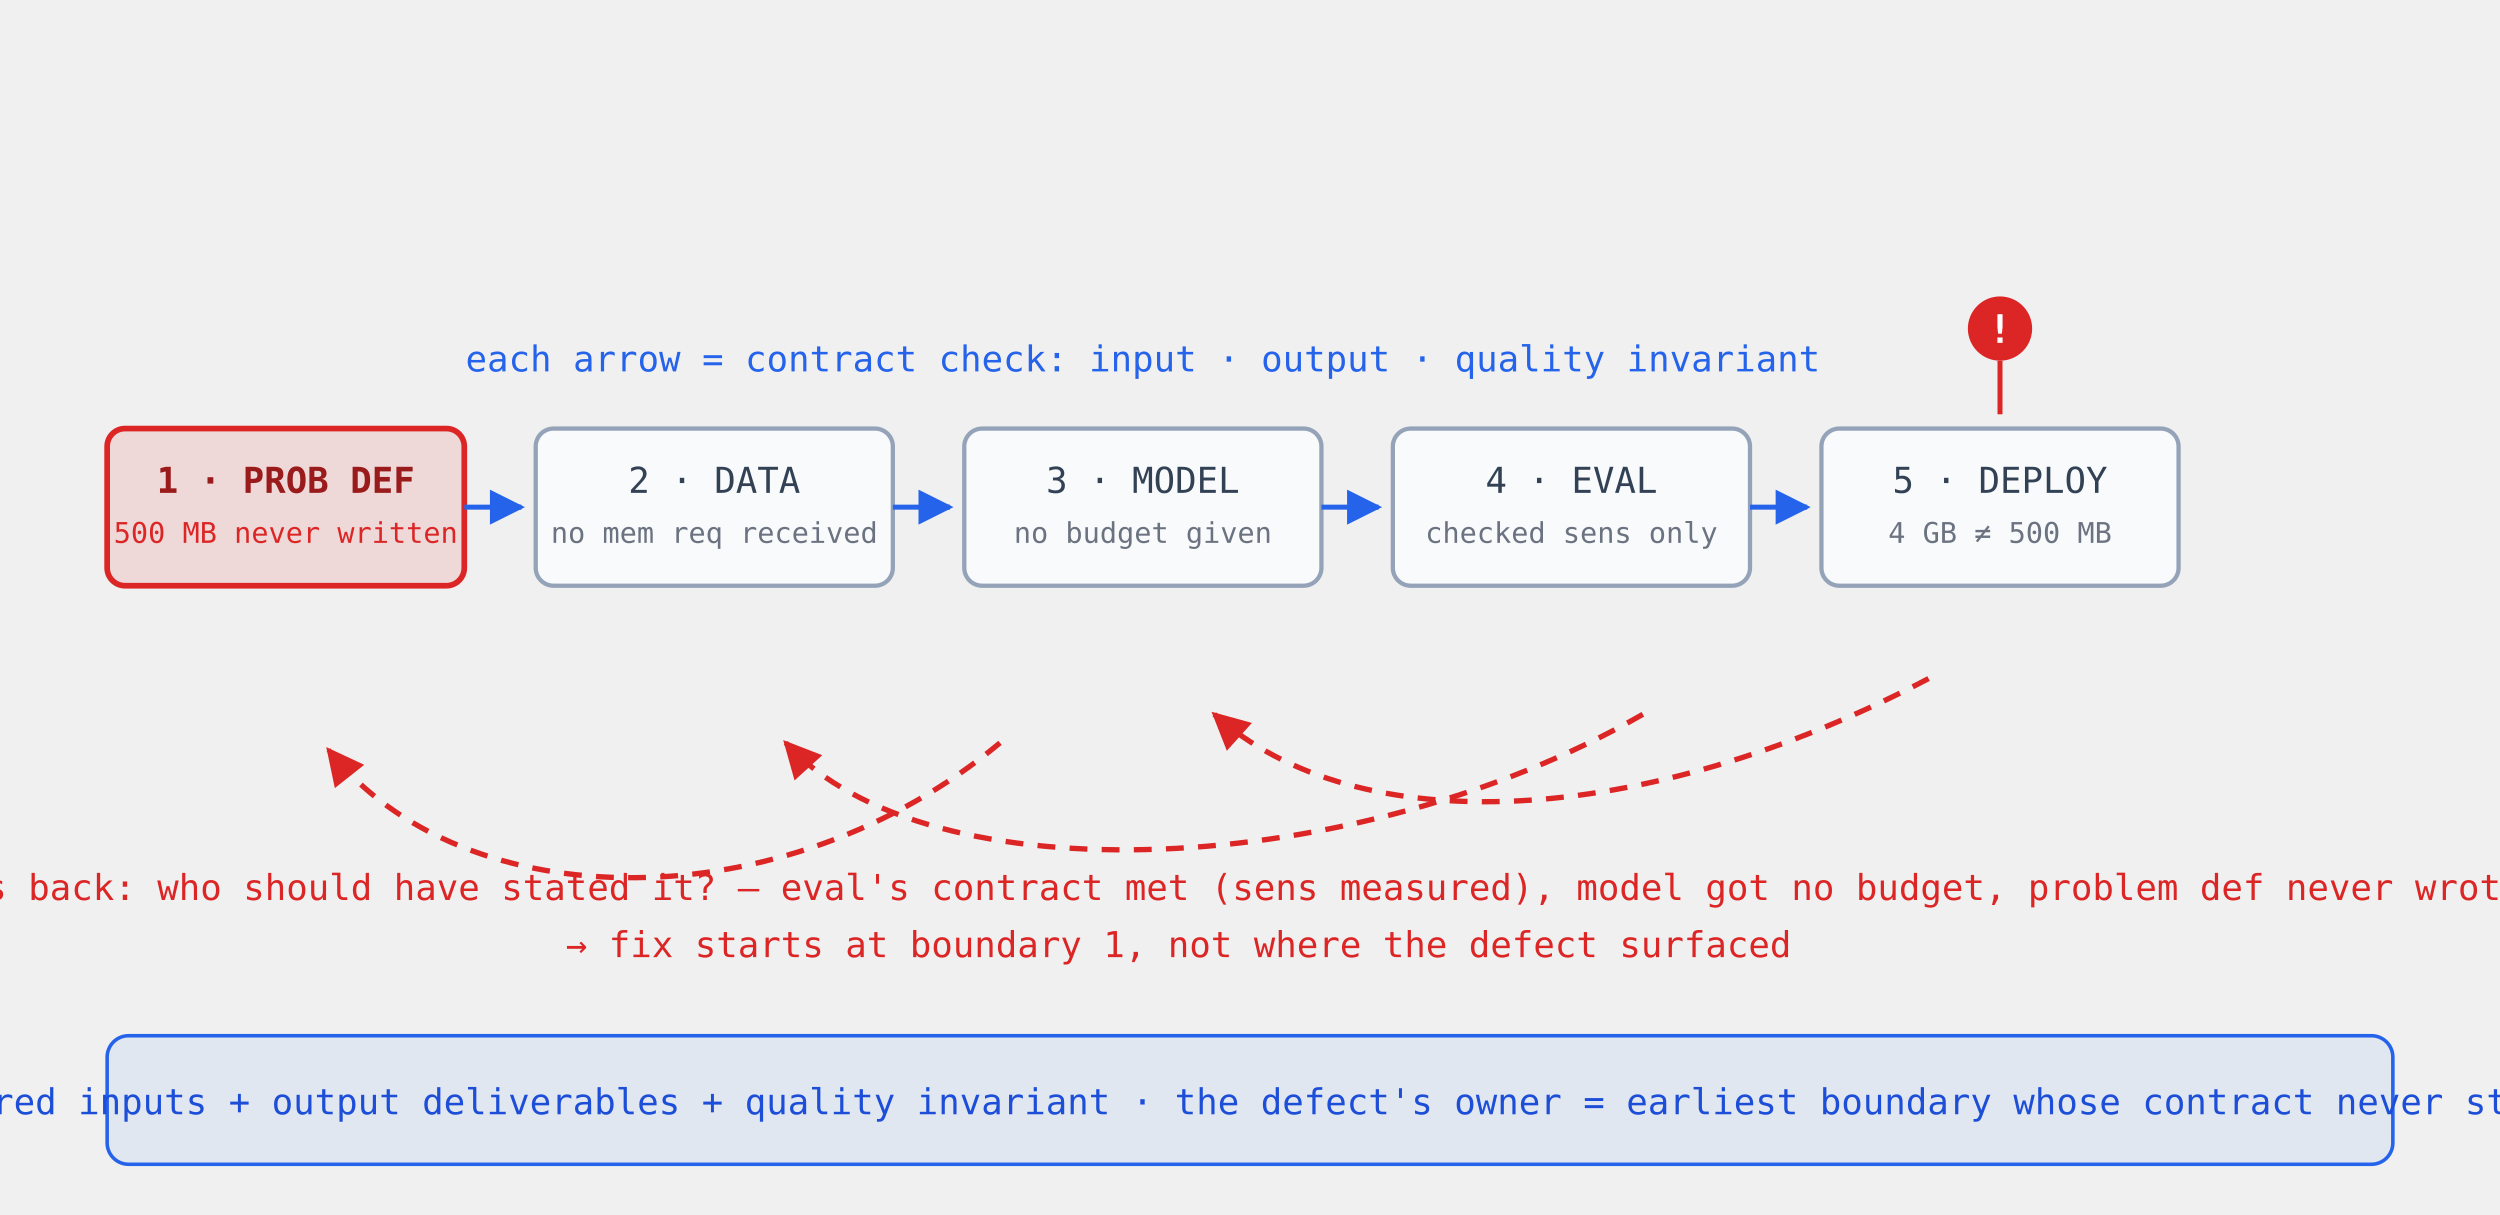
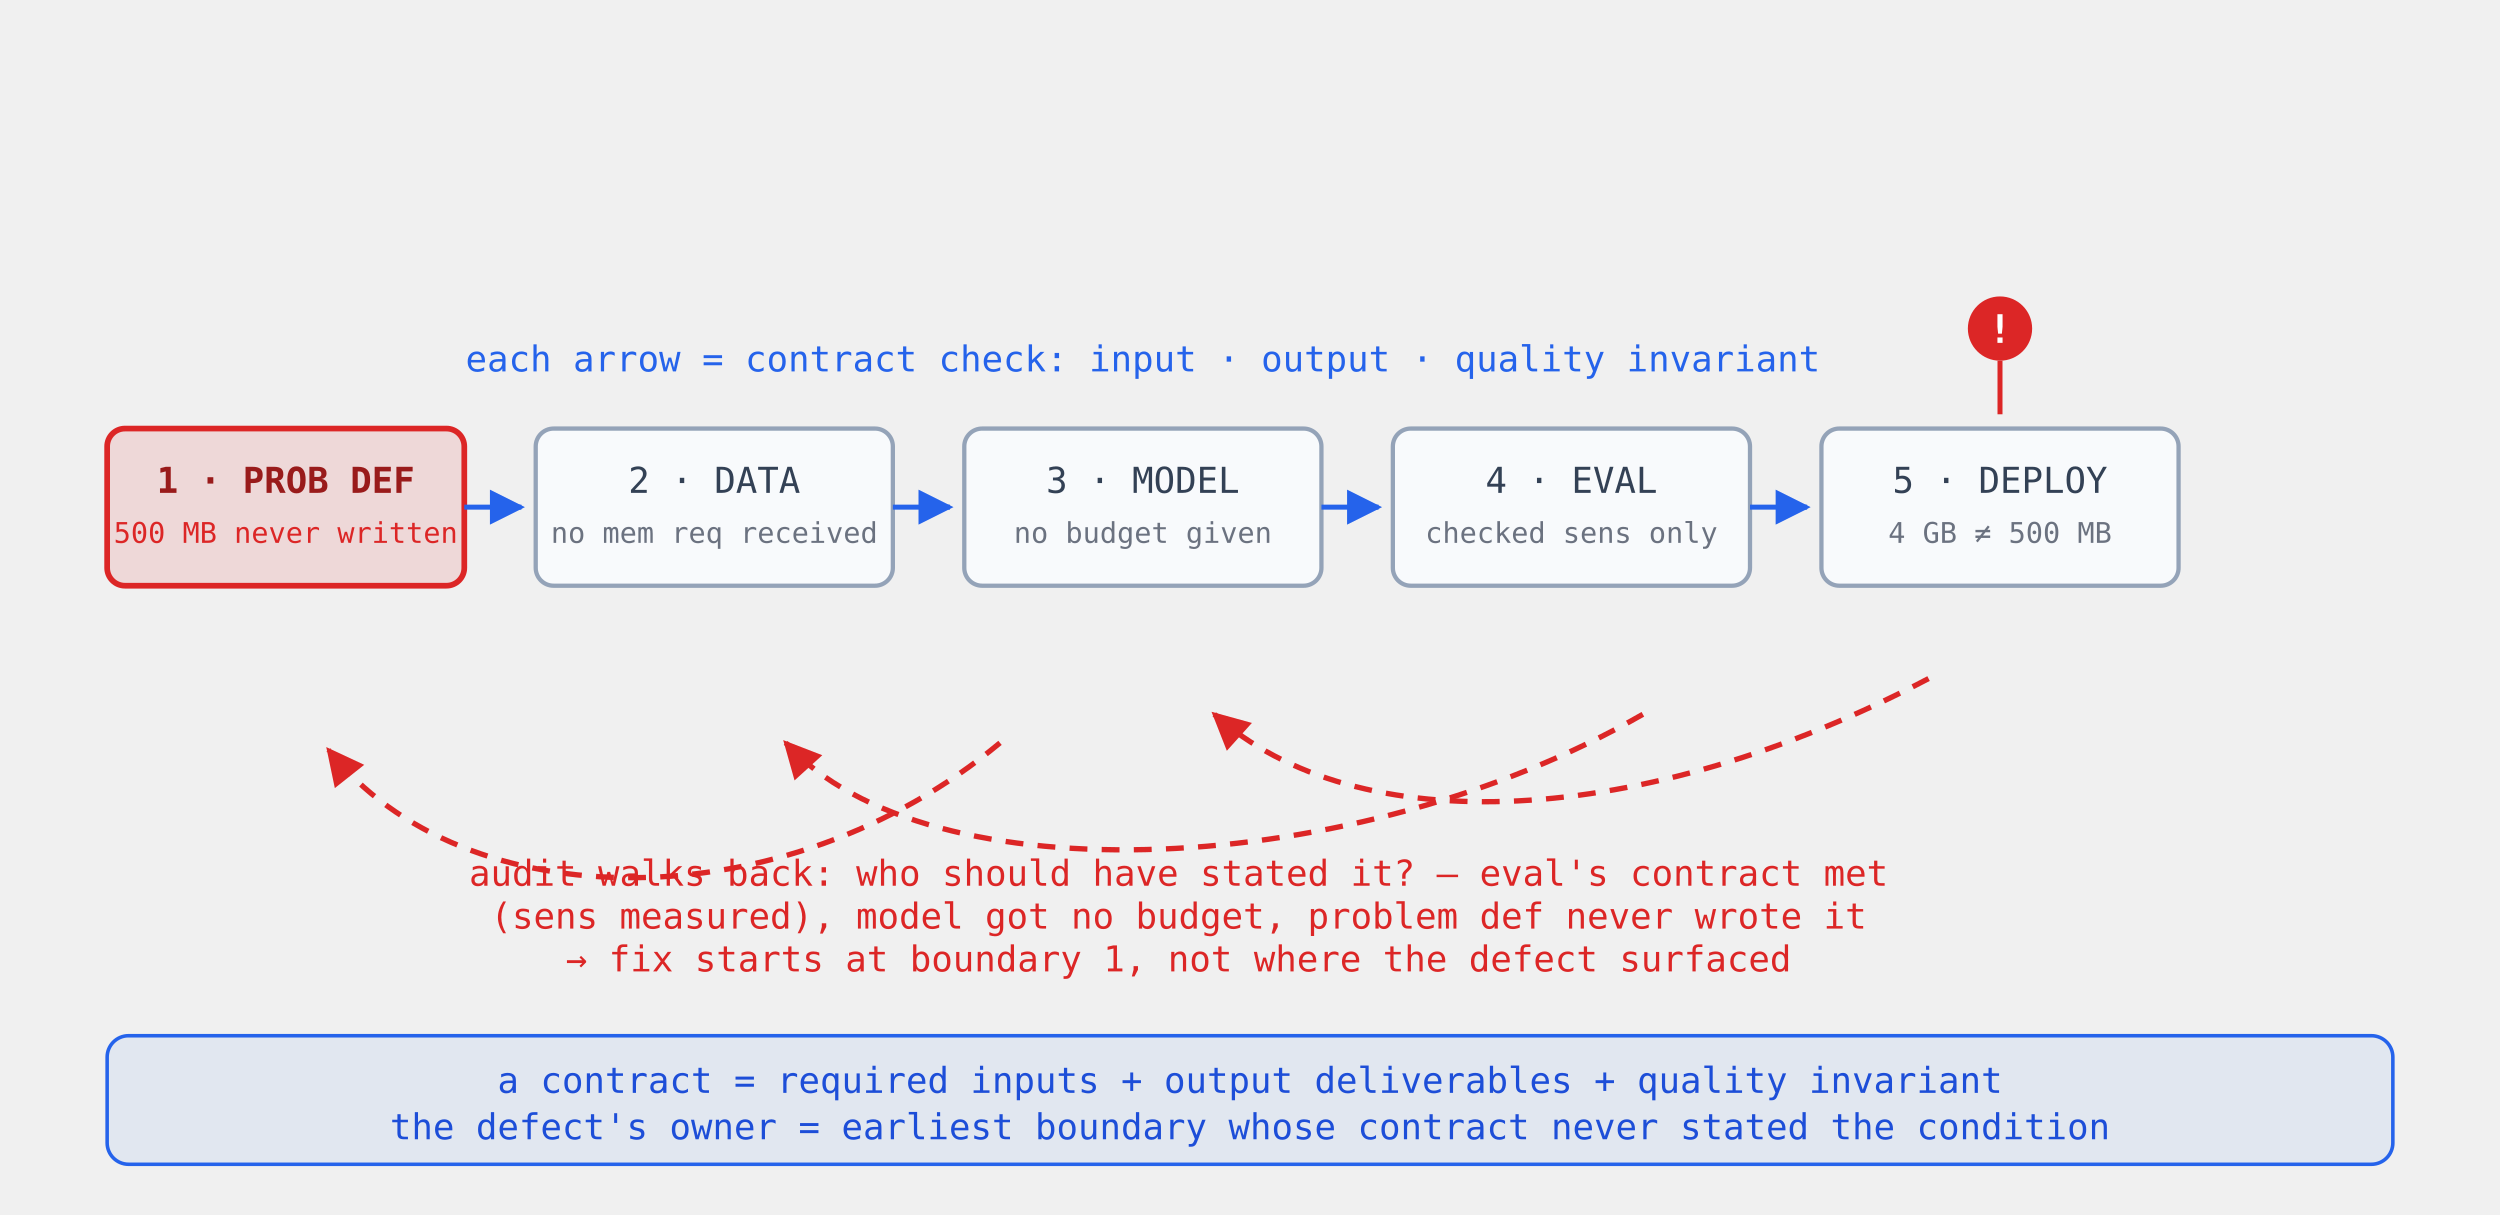
<svg xmlns="http://www.w3.org/2000/svg" viewBox="0 0 700 340" font-family="ui-monospace, SFMono-Regular, Menlo, monospace">
+   <style>
+     .dark [fill="#1d4ed8"]{fill:#93c5fd}
+     .dark [stroke="#1d4ed8"]{stroke:#93c5fd}
+     .dark [fill="#2563eb"]{fill:#6aa8f8}
+     .dark [stroke="#2563eb"]{stroke:#6aa8f8}
+     .dark [fill="#3b82f6"]{fill:#7cb3f8}
+     .dark [stroke="#3b82f6"]{stroke:#7cb3f8}
+     .dark [fill="#6b7280"]{fill:#a4adba}
+     .dark [stroke="#6b7280"]{stroke:#a4adba}
+     .dark [fill="#991b1b"]{fill:#f87171}
+     .dark [stroke="#991b1b"]{stroke:#f87171}
+     .dark [fill="#dc2626"]{fill:#f87171}
+     .dark [stroke="#dc2626"]{stroke:#f87171}
+   </style>
  <defs>
    <marker id="arrC" viewBox="0 0 10 10" refX="9" refY="5" markerWidth="7" markerHeight="7" orient="auto">
      <path d="M0,0 L10,5 L0,10 z" fill="#2563eb" />
    </marker>
    <marker id="arrW" viewBox="0 0 10 10" refX="9" refY="5" markerWidth="7" markerHeight="7" orient="auto">
      <path d="M0,0 L10,5 L0,10 z" fill="#dc2626" />
    </marker>
  </defs>
  <g font-size="10">
    <rect x="30" y="120" width="100" height="44" rx="5" fill="#dc2626" fill-opacity="0.12" stroke="#dc2626" stroke-width="1.6" />
    <text x="80" y="138" text-anchor="middle" font-size="10" font-weight="600" fill="#991b1b">1 · PROB DEF</text>
    <text x="80" y="152" text-anchor="middle" font-size="8" fill="#dc2626">500 MB never written</text>
    <rect x="150" y="120" width="100" height="44" rx="5" fill="#f8fafc" stroke="#94a3b8" stroke-width="1.2" />
    <text x="200" y="138" text-anchor="middle" font-size="10" fill="#334155">2 · DATA</text>
    <text x="200" y="152" text-anchor="middle" font-size="8" fill="#6b7280">no mem req received</text>
    <rect x="270" y="120" width="100" height="44" rx="5" fill="#f8fafc" stroke="#94a3b8" stroke-width="1.2" />
    <text x="320" y="138" text-anchor="middle" font-size="10" fill="#334155">3 · MODEL</text>
    <text x="320" y="152" text-anchor="middle" font-size="8" fill="#6b7280">no budget given</text>
    <rect x="390" y="120" width="100" height="44" rx="5" fill="#f8fafc" stroke="#94a3b8" stroke-width="1.2" />
    <text x="440" y="138" text-anchor="middle" font-size="10" fill="#334155">4 · EVAL</text>
    <text x="440" y="152" text-anchor="middle" font-size="8" fill="#6b7280">checked sens only</text>
    <rect x="510" y="120" width="100" height="44" rx="5" fill="#f8fafc" stroke="#94a3b8" stroke-width="1.2" />
    <text x="560" y="138" text-anchor="middle" font-size="10" fill="#334155">5 · DEPLOY</text>
    <text x="560" y="152" text-anchor="middle" font-size="8" fill="#6b7280">4 GB ≠ 500 MB</text>
  </g>
  <g>
    <line x1="130" y1="142" x2="146" y2="142" stroke="#2563eb" stroke-width="1.4" marker-end="url(#arrC)" />
    <line x1="250" y1="142" x2="266" y2="142" stroke="#2563eb" stroke-width="1.4" marker-end="url(#arrC)" />
    <line x1="370" y1="142" x2="386" y2="142" stroke="#2563eb" stroke-width="1.4" marker-end="url(#arrC)" />
    <line x1="490" y1="142" x2="506" y2="142" stroke="#2563eb" stroke-width="1.4" marker-end="url(#arrC)" />
    <text x="320" y="104" text-anchor="middle" font-size="10" fill="#2563eb">each arrow = contract check: input · output · quality invariant</text>
  </g>
  <circle cx="560" cy="92" r="9" fill="#dc2626" />
  <text x="560" y="96" text-anchor="middle" font-size="11" fill="#fff" font-weight="700">!</text>
  <line x1="560" y1="101" x2="560" y2="116" stroke="#dc2626" stroke-width="1.4" />
  <path d="M 540 190 C 460 232, 380 236, 340 200" fill="none" stroke="#dc2626" stroke-width="1.5" stroke-dasharray="5 4" marker-end="url(#arrW)" />
  <path d="M 460 200 C 380 246, 260 252, 220 208" fill="none" stroke="#dc2626" stroke-width="1.5" stroke-dasharray="5 4" marker-end="url(#arrW)" />
  <path d="M 280 208 C 220 258, 130 258, 92 210" fill="none" stroke="#dc2626" stroke-width="1.5" stroke-dasharray="5 4" marker-end="url(#arrW)" />
-   <text x="330" y="252" text-anchor="middle" font-size="10" fill="#dc2626">audit walks back: who should have stated it? — eval's contract met (sens measured), model got no budget, problem def never wrote it</text>
-   <text x="330" y="268" text-anchor="middle" font-size="10" fill="#dc2626">→ fix starts at boundary 1, not where the defect surfaced</text>
+   <text x="330" y="248" text-anchor="middle" font-size="10" fill="#dc2626">audit walks back: who should have stated it? — eval's contract met</text>
+   <text x="330" y="260" text-anchor="middle" font-size="10" fill="#dc2626">(sens measured), model got no budget, problem def never wrote it</text>
+   <text x="330" y="272" text-anchor="middle" font-size="10" fill="#dc2626">→ fix starts at boundary 1, not where the defect surfaced</text>
  <g>
    <rect x="30" y="290" width="640" height="36" rx="6" fill="#3b82f6" fill-opacity="0.08" stroke="#2563eb" stroke-width="1" />
-     <text x="350" y="312" text-anchor="middle" font-size="10" fill="#1d4ed8">a contract = required inputs + output deliverables + quality invariant · the defect's owner = earliest boundary whose contract never stated the condition</text>
+     <text x="350" y="306" text-anchor="middle" font-size="10" fill="#1d4ed8">a contract = required inputs + output deliverables + quality invariant</text>
+     <text x="350" y="319" text-anchor="middle" font-size="10" fill="#1d4ed8">the defect's owner = earliest boundary whose contract never stated the condition</text>
  </g>
</svg>
